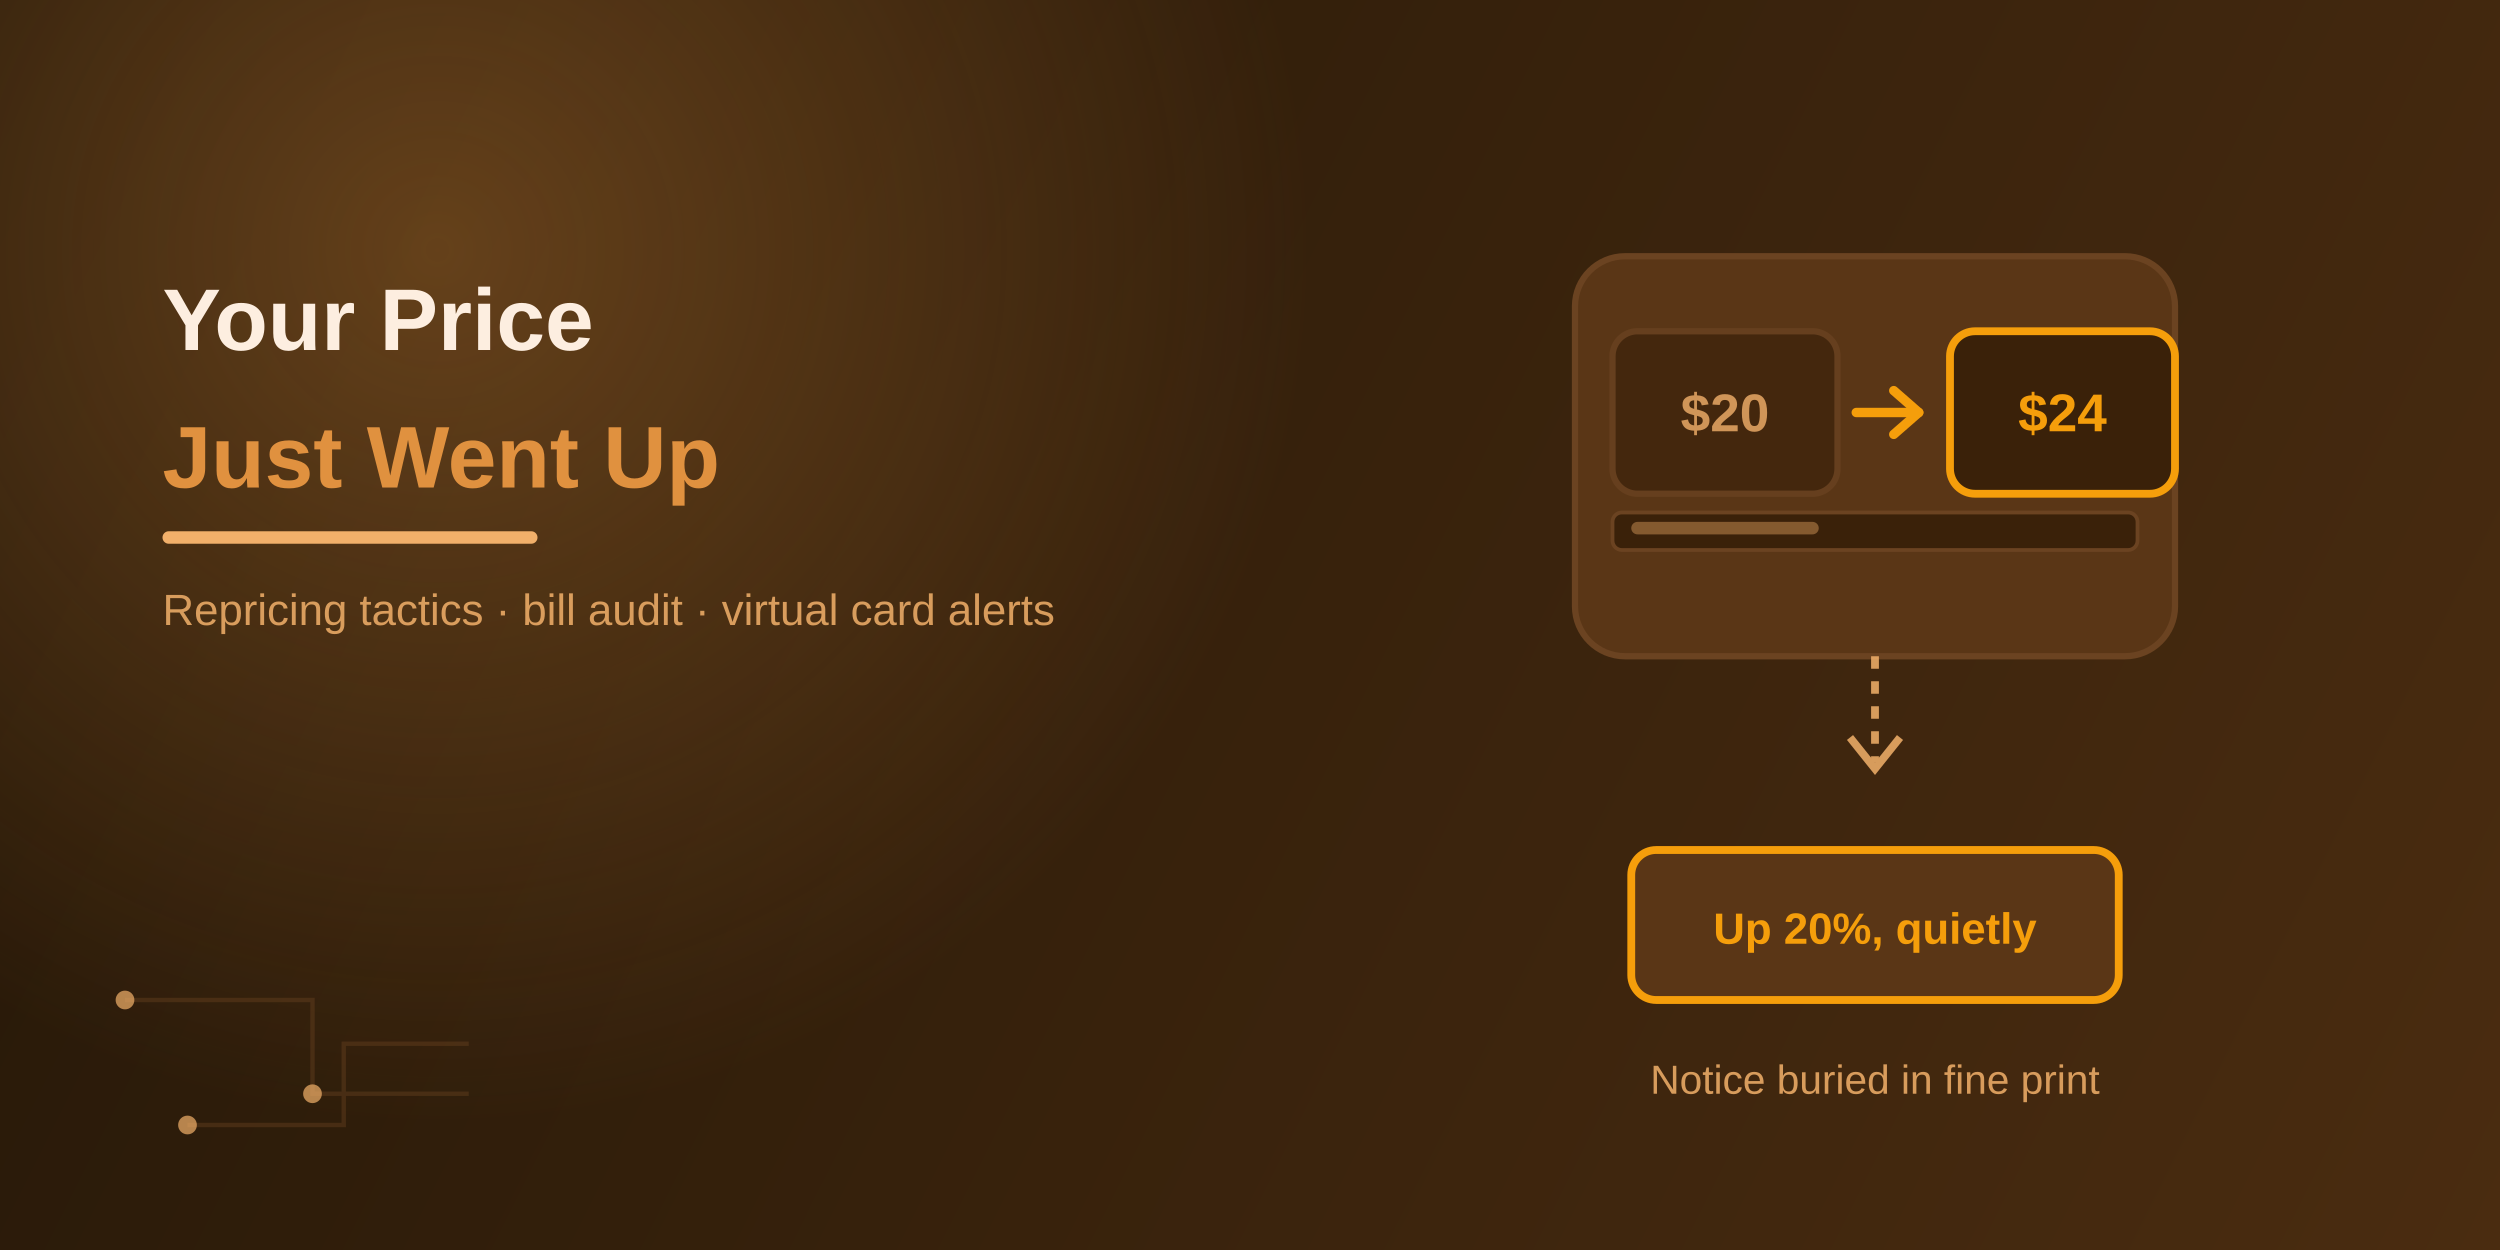
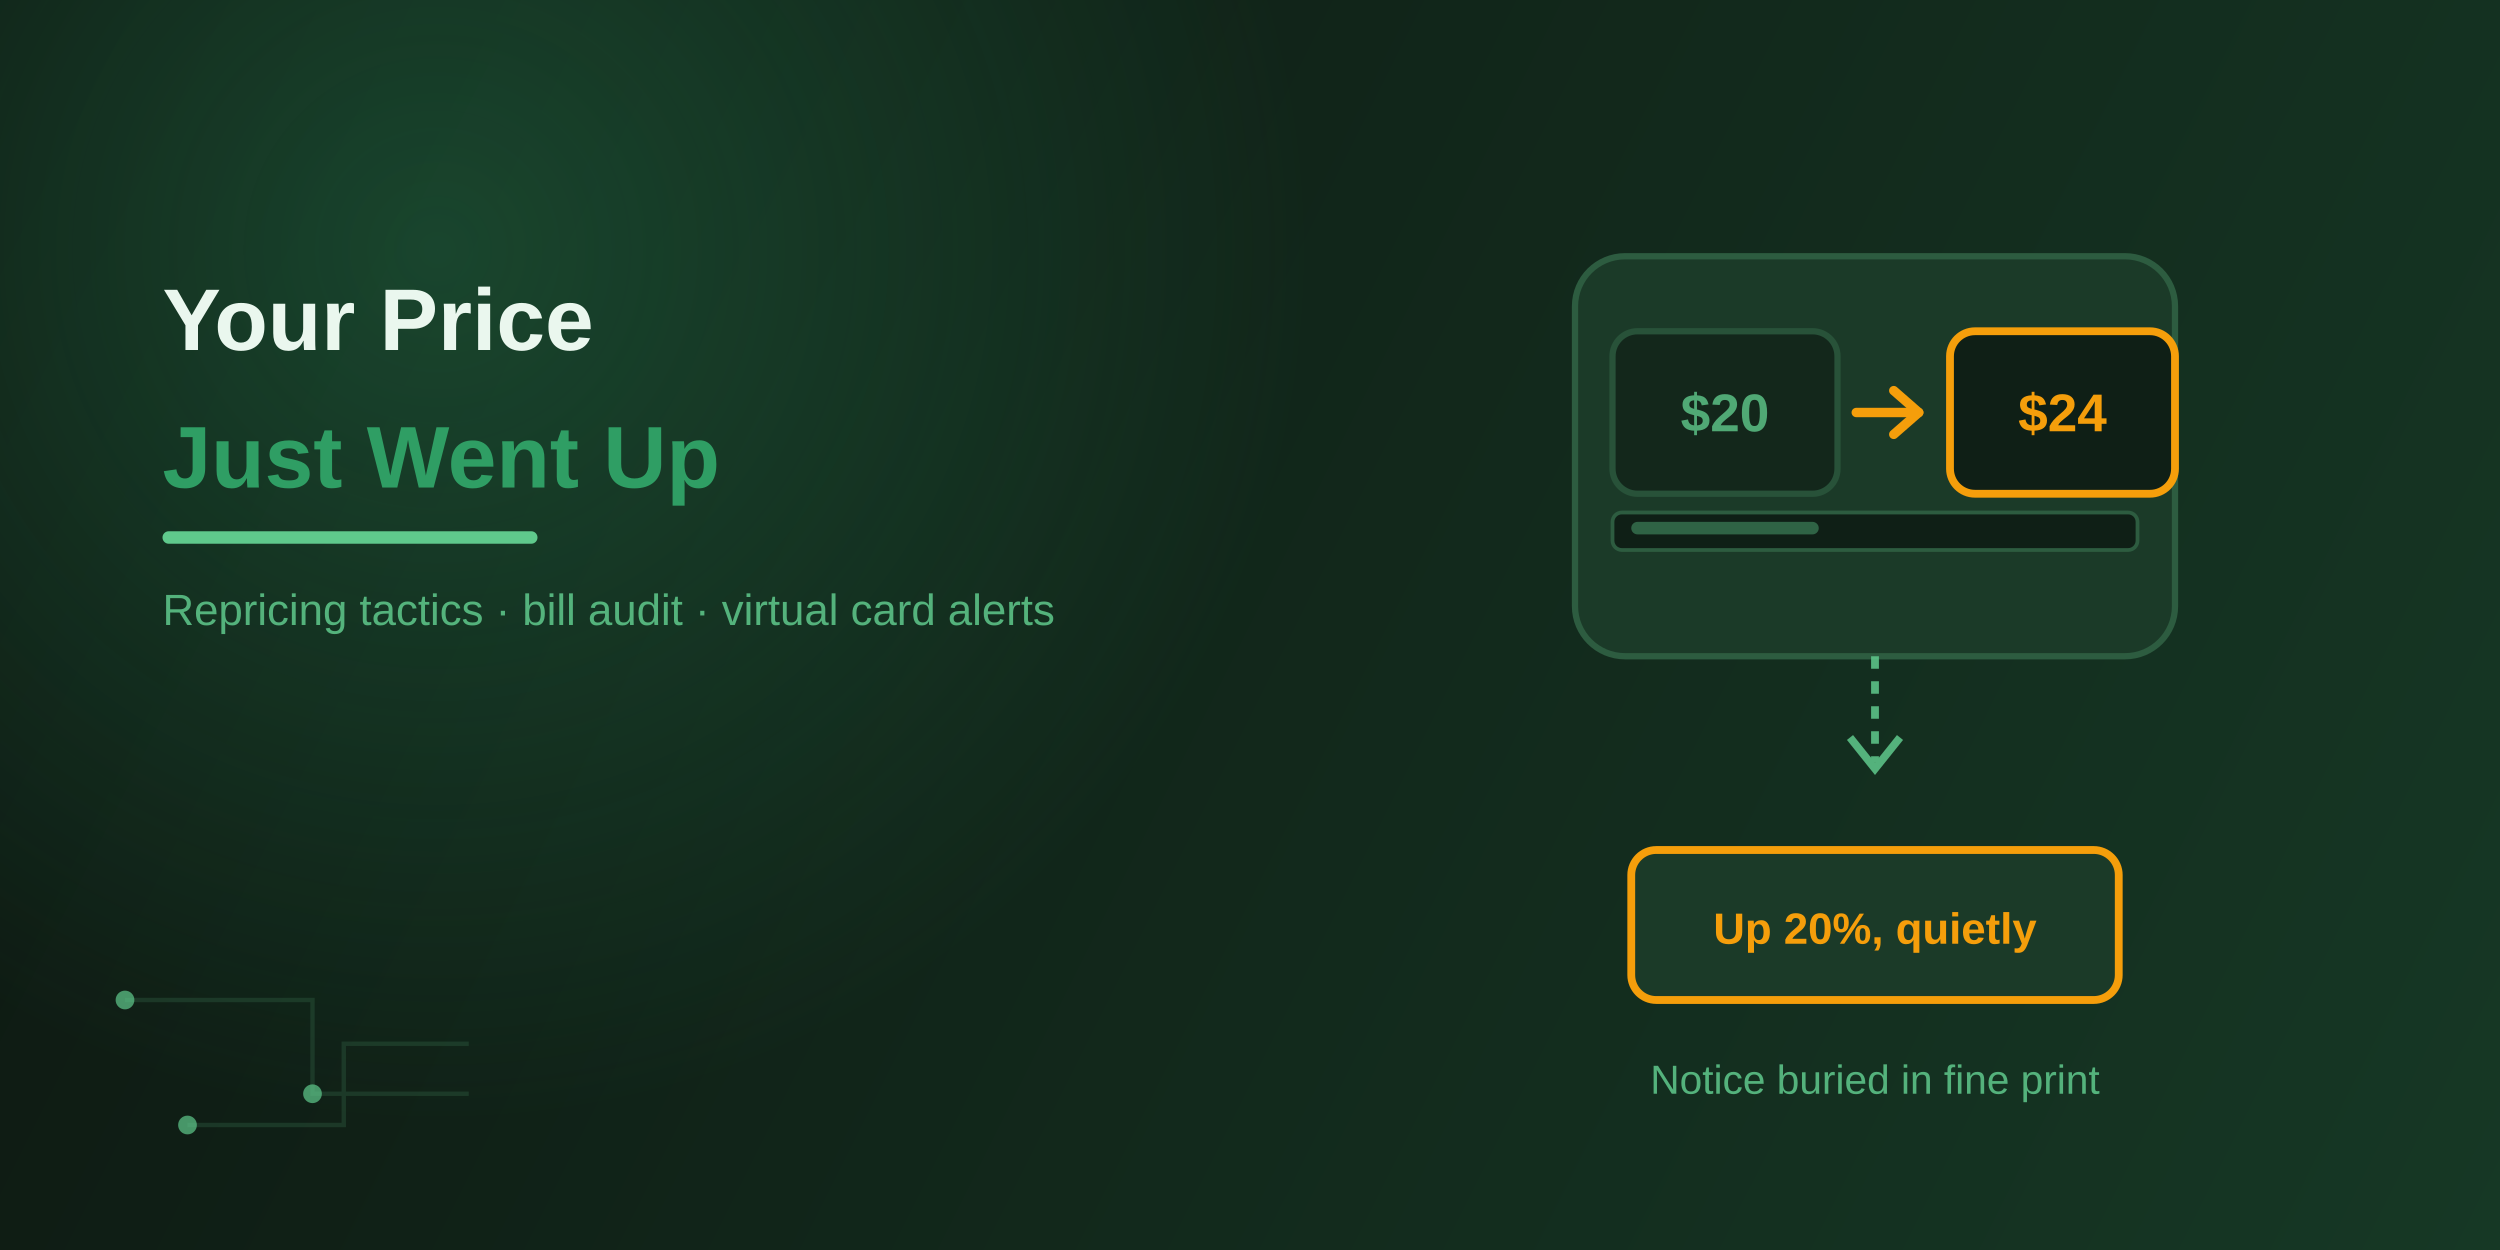
<svg xmlns="http://www.w3.org/2000/svg" viewBox="0 0 800 400" role="img" aria-label="AI subscription price hikes without notice: bill check cover image">
  <defs>
    <linearGradient id="bgGradPhnEn" x1="0" y1="0" x2="800" y2="400" gradientUnits="userSpaceOnUse">
-       <stop offset="0" stop-color="#241708" />
-       <stop offset="1" stop-color="#4a2c10" />
+       <stop offset="0" stop-color="#0d1610" />
+       <stop offset="1" stop-color="#163825" />
    </linearGradient>
    <radialGradient id="glowPhnEn" cx="140" cy="80" r="280" gradientUnits="userSpaceOnUse">
-       <stop offset="0" stop-color="#e0913f" stop-opacity="0.32" />
-       <stop offset="1" stop-color="#e0913f" stop-opacity="0" />
+       <stop offset="0" stop-color="#2f9e64" stop-opacity="0.32" />
+       <stop offset="1" stop-color="#2f9e64" stop-opacity="0" />
    </radialGradient>
  </defs>
  <rect width="800" height="400" fill="url(#bgGradPhnEn)" />
  <rect width="800" height="400" fill="url(#glowPhnEn)" />
-   <g stroke="#6b4321" stroke-width="1.4" opacity="0.4" fill="none">
+   <g stroke="#2d5c40" stroke-width="1.4" opacity="0.4" fill="none">
    <path d="M40 320 h60 v30 h50" />
    <path d="M60 360 h50 v-26 h40" />
  </g>
-   <g fill="#f2b06a" opacity="0.7">
+   <g fill="#5fc98c" opacity="0.7">
    <circle cx="40" cy="320" r="3" />
    <circle cx="100" cy="350" r="3" />
    <circle cx="60" cy="360" r="3" />
  </g>
-   <text x="52" y="112" font-family="'Segoe UI',Arial,sans-serif" font-size="28" font-weight="700" fill="#fdeee0">Your Price</text>
-   <text x="52" y="156" font-family="'Segoe UI',Arial,sans-serif" font-size="28" font-weight="700" fill="#e0913f">Just Went Up</text>
-   <rect x="52" y="170" width="120" height="4" rx="2" fill="#f2b06a" />
-   <text x="52" y="200" font-family="'Segoe UI',Arial,sans-serif" font-size="14" font-weight="400" fill="#f2b06a" opacity="0.85">Repricing tactics · bill audit · virtual card alerts</text>
+   <text x="52" y="112" font-family="'Segoe UI',Arial,sans-serif" font-size="28" font-weight="700" fill="#eaf7ee">Your Price</text>
+   <text x="52" y="156" font-family="'Segoe UI',Arial,sans-serif" font-size="28" font-weight="700" fill="#2f9e64">Just Went Up</text>
+   <rect x="52" y="170" width="120" height="4" rx="2" fill="#5fc98c" />
+   <text x="52" y="200" font-family="'Segoe UI',Arial,sans-serif" font-size="14" font-weight="400" fill="#5fc98c" opacity="0.85">Repricing tactics · bill audit · virtual card alerts</text>
  <g transform="translate(600,146)">
-     <rect x="-96" y="-64" width="192" height="128" rx="16" fill="#5a3616" stroke="#6b4321" stroke-width="2" />
-     <rect x="-84" y="-40" width="72" height="52" rx="8" fill="#3a2109" stroke="#6b4321" stroke-width="2" opacity="0.7" />
-     <text x="-48" y="-8" text-anchor="middle" font-family="'Segoe UI',Arial,sans-serif" font-size="17" font-weight="700" fill="#f2b06a" opacity="0.8">$20</text>
+     <rect x="-96" y="-64" width="192" height="128" rx="16" fill="#1b3a28" stroke="#2d5c40" stroke-width="2" />
+     <rect x="-84" y="-40" width="72" height="52" rx="8" fill="#0f1f16" stroke="#2d5c40" stroke-width="2" opacity="0.7" />
+     <text x="-48" y="-8" text-anchor="middle" font-family="'Segoe UI',Arial,sans-serif" font-size="17" font-weight="700" fill="#5fc98c" opacity="0.8">$20</text>
    <path d="M-6 -14 h20" stroke="#f59e0b" stroke-width="3" stroke-linecap="round" />
    <path d="M6 -21 l8 7 -8 7" fill="none" stroke="#f59e0b" stroke-width="3" stroke-linecap="round" stroke-linejoin="round" />
-     <rect x="24" y="-40" width="72" height="52" rx="8" fill="#3a2109" stroke="#f59e0b" stroke-width="2.5" />
+     <rect x="24" y="-40" width="72" height="52" rx="8" fill="#0f1f16" stroke="#f59e0b" stroke-width="2.5" />
    <text x="60" y="-8" text-anchor="middle" font-family="'Segoe UI',Arial,sans-serif" font-size="17" font-weight="700" fill="#f59e0b">$24</text>
-     <rect x="-84" y="18" width="168" height="12" rx="3" fill="#3a2109" stroke="#6b4321" stroke-width="1.2" />
-     <rect x="-78" y="21" width="60" height="4" rx="2" fill="#f2b06a" opacity="0.4" />
+     <rect x="-84" y="18" width="168" height="12" rx="3" fill="#0f1f16" stroke="#2d5c40" stroke-width="1.2" />
+     <rect x="-78" y="21" width="60" height="4" rx="2" fill="#5fc98c" opacity="0.4" />
  </g>
-   <g stroke="#f2b06a" stroke-width="2.5" fill="none" opacity="0.85">
+   <g stroke="#5fc98c" stroke-width="2.5" fill="none" opacity="0.85">
    <path d="M600 210 v34" stroke-dasharray="4 4" />
    <path d="M592 236 l8 10 l8 -10" fill="none" />
  </g>
  <g transform="translate(600,296)">
-     <rect x="-78" y="-24" width="156" height="48" rx="8" fill="#5a3616" stroke="#f59e0b" stroke-width="2.5" />
+     <rect x="-78" y="-24" width="156" height="48" rx="8" fill="#1b3a28" stroke="#f59e0b" stroke-width="2.5" />
    <text x="0" y="6" text-anchor="middle" font-family="'Segoe UI',Arial,sans-serif" font-size="14" fill="#f59e0b" font-weight="700">Up 20%, quietly</text>
  </g>
-   <text x="600" y="350" text-anchor="middle" font-family="'Segoe UI',Arial,sans-serif" font-size="13" fill="#f2b06a" opacity="0.85">Notice buried in fine print</text>
+   <text x="600" y="350" text-anchor="middle" font-family="'Segoe UI',Arial,sans-serif" font-size="13" fill="#5fc98c" opacity="0.85">Notice buried in fine print</text>
</svg>
